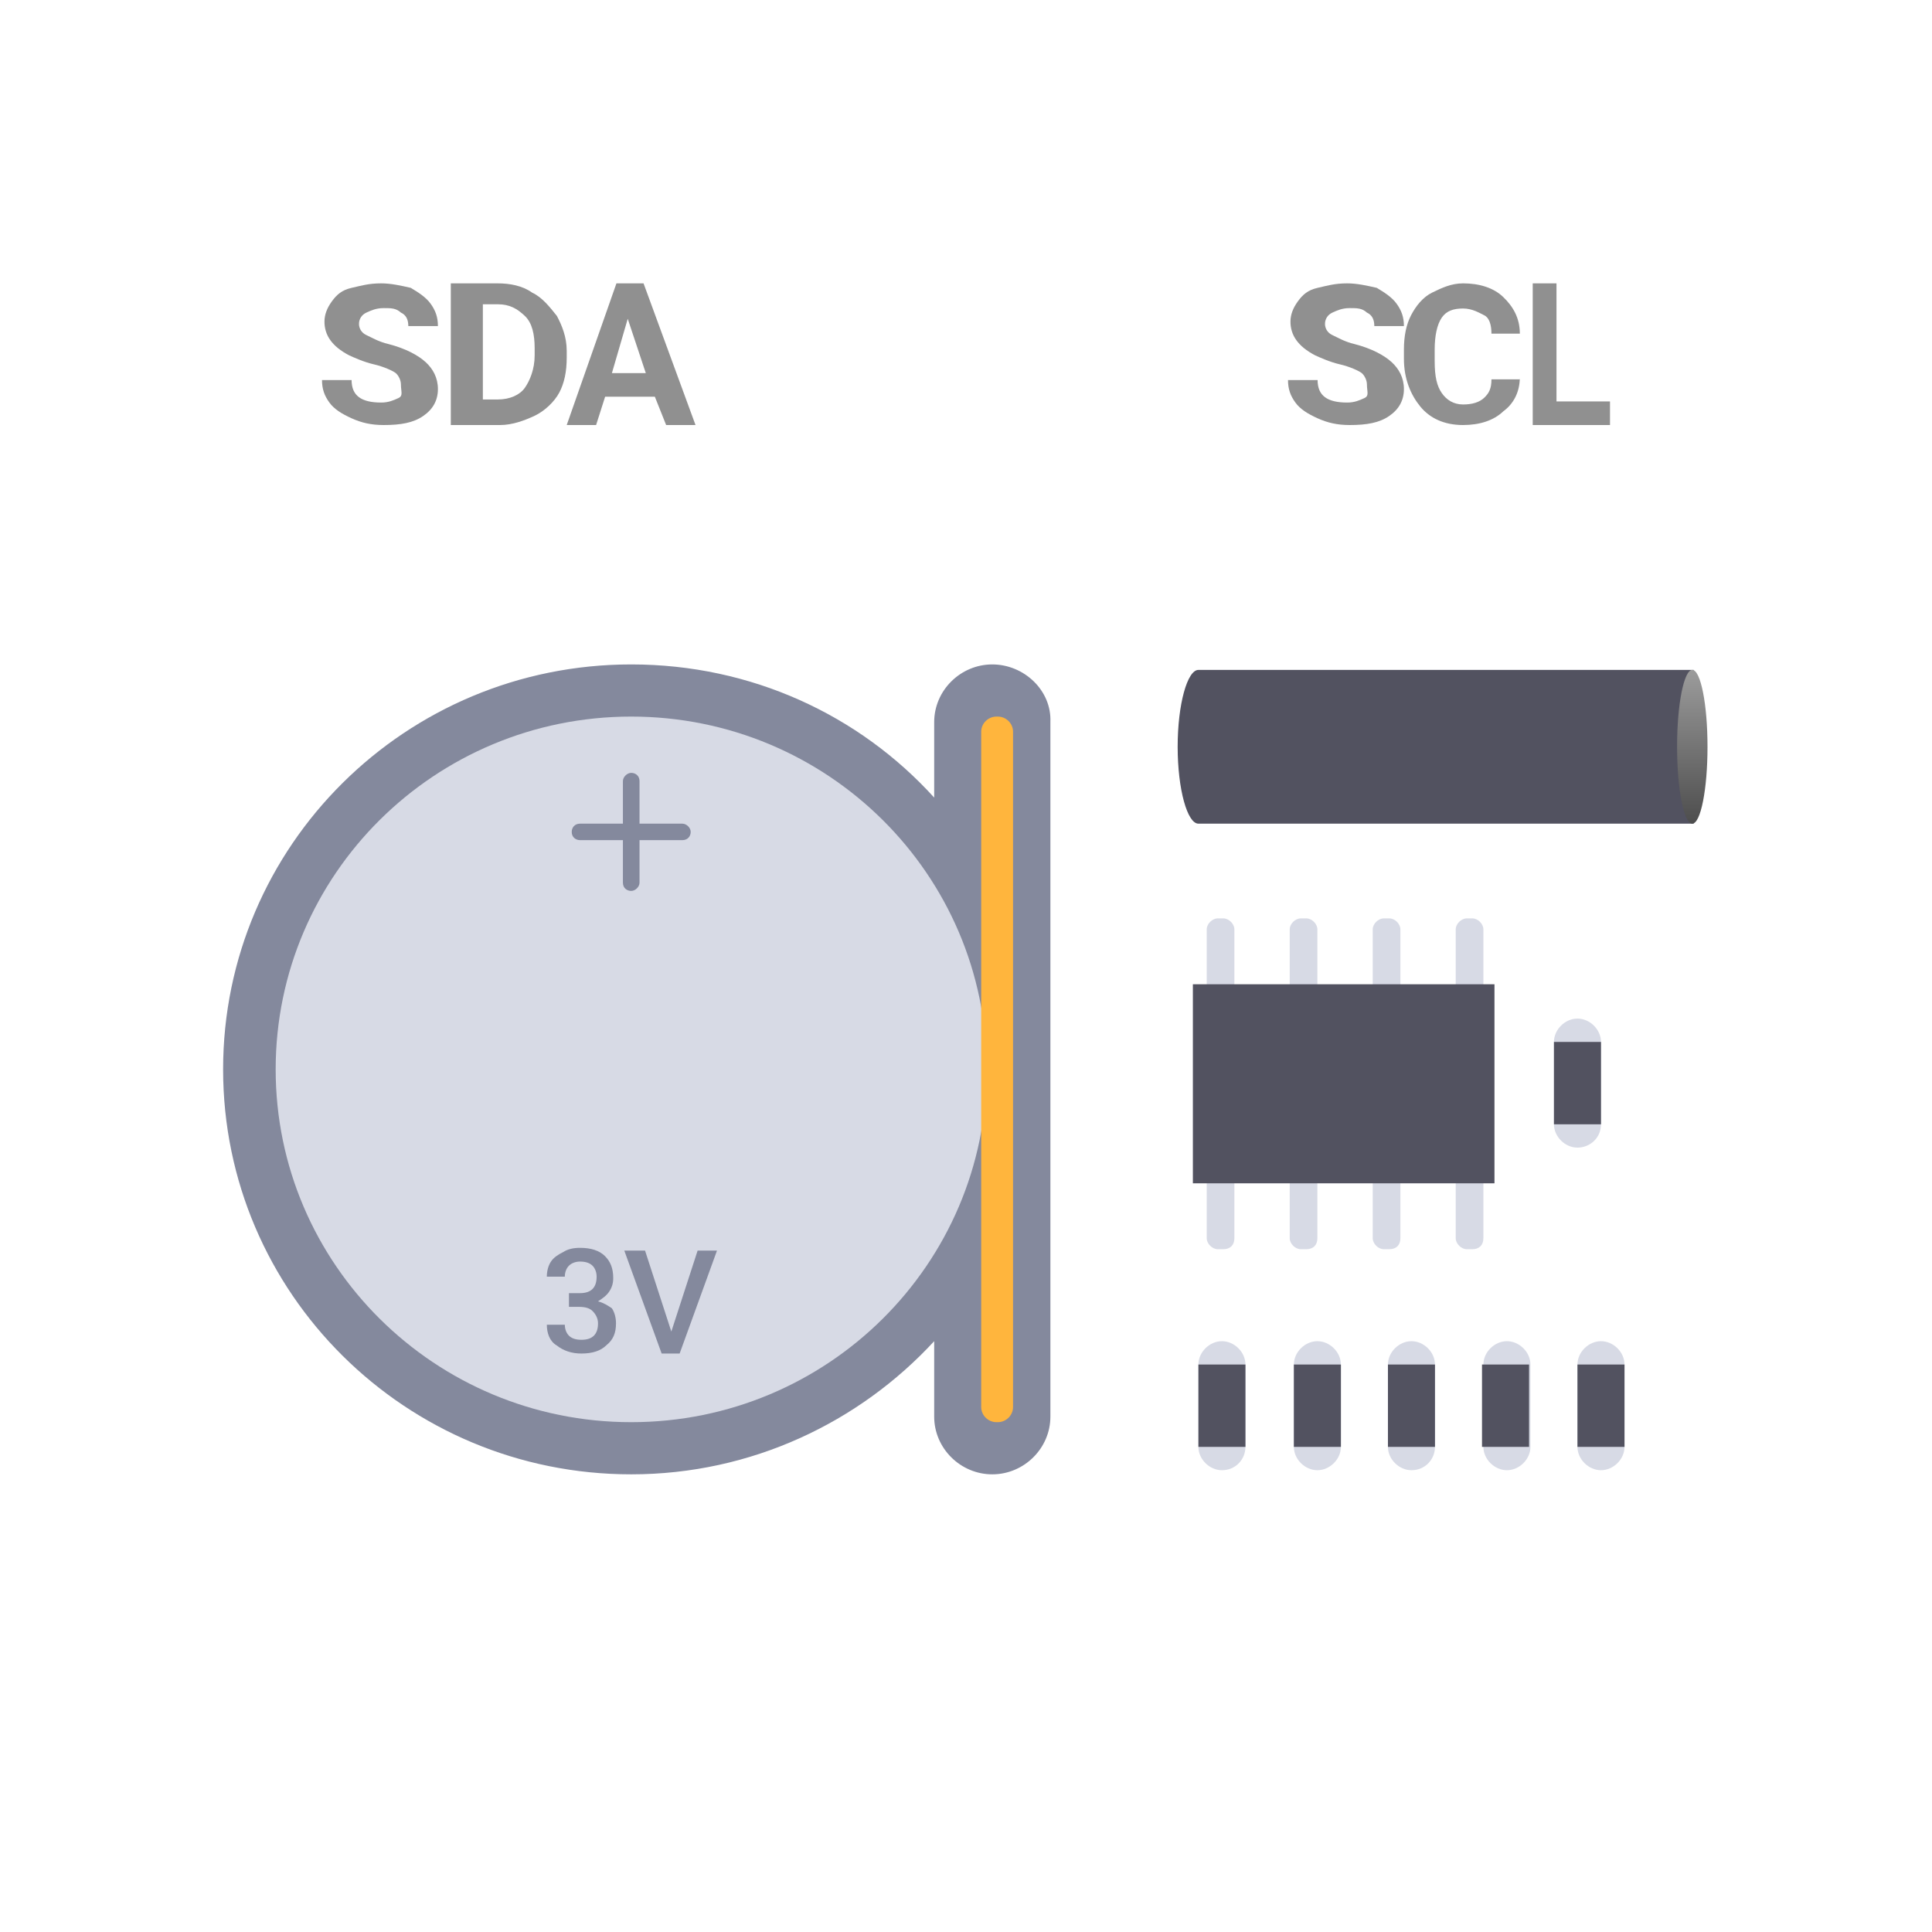
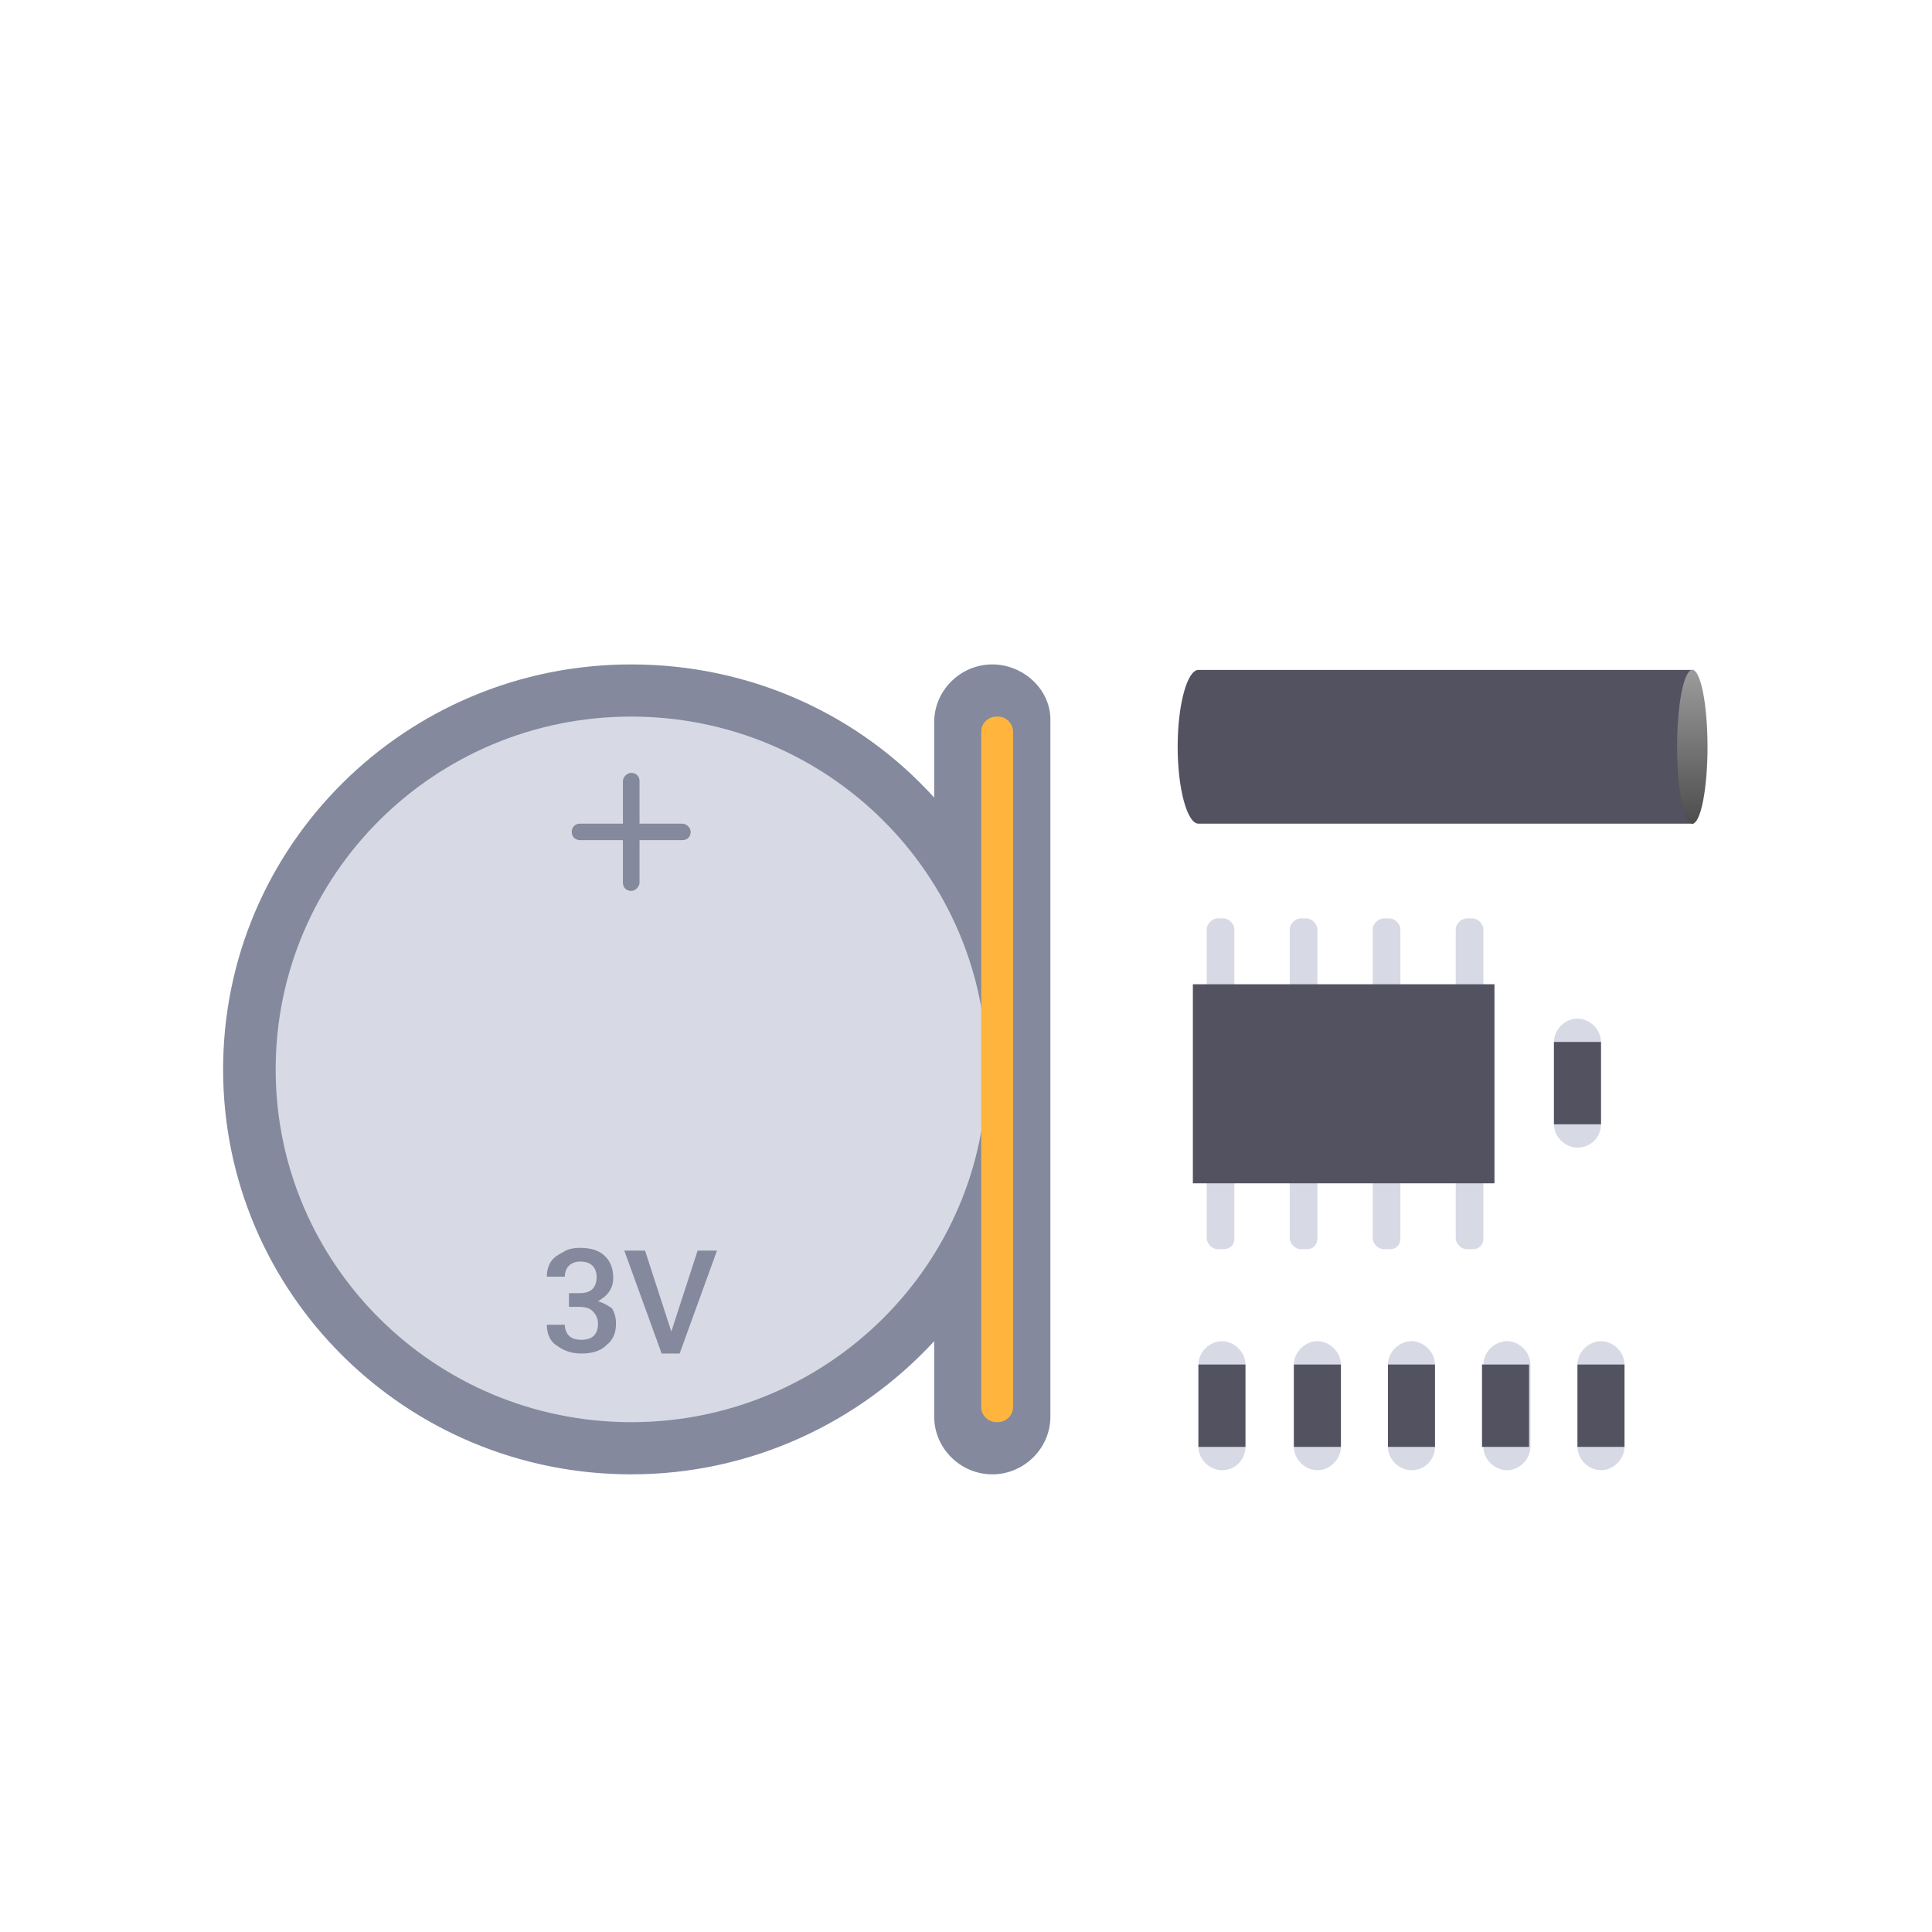
<svg xmlns="http://www.w3.org/2000/svg" width="150px" height="150px" viewBox="0 0 150 150" version="1.1">
  <defs>
    <linearGradient x1="50%" y1="-0.203%" x2="50%" y2="100.244%" id="linearGradient-1">
      <stop stop-color="#9C9C9C" offset="0%" />
      <stop stop-color="#4D4D4D" offset="100%" />
    </linearGradient>
  </defs>
  <g id="Page-1" stroke="none" stroke-width="1" fill="none" fill-rule="evenodd">
    <g id="rtc">
      <path d="M77.041,51.586 C74.57,51.586 72.53,53.611 72.53,56.062 L72.53,61.924 C66.73,55.529 58.352,51.586 49.007,51.586 C31.5,51.586 17.322,65.654 17.322,83.026 C17.322,100.399 31.5,114.467 49.007,114.467 C58.352,114.467 66.73,110.417 72.53,104.129 L72.53,109.991 C72.53,112.442 74.57,114.467 77.041,114.467 C79.511,114.467 81.552,112.442 81.552,109.991 L81.552,56.062 C81.659,53.611 79.511,51.586 77.041,51.586 Z" id="Shape" fill="#84899D" />
      <ellipse id="Oval" fill="#D7DAE5" cx="49.007" cy="83.026" rx="27.604" ry="27.391" />
      <path d="M52.981,63.949 L49.652,63.949 L49.652,60.645 C49.652,60.218 49.33,60.005 49.007,60.005 C48.685,60.005 48.363,60.325 48.363,60.645 L48.363,63.949 L45.033,63.949 C44.604,63.949 44.389,64.268 44.389,64.588 C44.389,65.014 44.711,65.228 45.033,65.228 L48.363,65.228 L48.363,68.532 C48.363,68.958 48.685,69.171 49.007,69.171 C49.33,69.171 49.652,68.851 49.652,68.532 L49.652,65.228 L52.981,65.228 C53.411,65.228 53.626,64.908 53.626,64.588 C53.626,64.268 53.304,63.949 52.981,63.949 Z" id="Shape" fill="#84899D" fill-rule="nonzero" />
      <path d="M46.43,101.038 C46.752,100.825 47.074,100.612 47.289,100.292 C47.504,99.972 47.611,99.653 47.611,99.226 C47.611,98.48 47.396,97.947 46.967,97.521 C46.537,97.095 45.893,96.882 45.033,96.882 C44.496,96.882 44.067,96.988 43.744,97.201 C43.315,97.414 42.993,97.628 42.778,97.947 C42.563,98.267 42.456,98.693 42.456,99.12 L43.852,99.12 C43.852,98.8 43.959,98.48 44.174,98.267 C44.389,98.054 44.711,97.947 45.033,97.947 C45.463,97.947 45.785,98.054 46,98.267 C46.215,98.48 46.322,98.8 46.322,99.12 C46.322,99.546 46.215,99.866 46,100.079 C45.785,100.292 45.463,100.399 45.033,100.399 L44.174,100.399 L44.174,101.464 L44.926,101.464 C45.463,101.464 45.785,101.571 46,101.784 C46.215,101.997 46.43,102.317 46.43,102.743 C46.43,103.17 46.322,103.489 46.107,103.703 C45.893,103.916 45.57,104.022 45.141,104.022 C44.711,104.022 44.389,103.916 44.174,103.703 C43.959,103.489 43.852,103.17 43.852,102.85 L42.456,102.85 C42.456,103.489 42.67,104.129 43.207,104.449 C43.744,104.875 44.389,105.088 45.141,105.088 C46,105.088 46.644,104.875 47.074,104.449 C47.611,104.022 47.826,103.489 47.826,102.743 C47.826,102.317 47.719,101.891 47.504,101.571 C47.181,101.358 46.859,101.145 46.43,101.038 Z" id="Shape" fill="#84899D" fill-rule="nonzero" />
      <polygon id="Shape" fill="#84899D" fill-rule="nonzero" points="54.163 97.095 52.122 103.383 50.081 97.095 48.47 97.095 51.37 105.088 52.767 105.088 55.667 97.095" />
      <path d="M77.47,110.417 L77.363,110.417 C76.719,110.417 76.181,109.884 76.181,109.245 L76.181,56.808 C76.181,56.168 76.719,55.636 77.363,55.636 L77.47,55.636 C78.115,55.636 78.652,56.168 78.652,56.808 L78.652,109.245 C78.652,109.884 78.115,110.417 77.47,110.417 Z" id="Shape" fill="#FFB53D" />
      <path d="M93.044,52.012 C92.185,52.012 91.433,54.676 91.433,57.98 C91.433,61.284 92.185,63.949 93.044,63.949 L131.496,63.949 L131.496,52.012 L93.044,52.012 L93.044,52.012 Z" id="Shape" fill="#525260" />
      <ellipse id="Oval" fill="url(#linearGradient-1)" cx="131.389" cy="57.98" rx="1.181" ry="5.968" />
      <path d="M94.978,96.988 L94.548,96.988 C94.119,96.988 93.689,96.562 93.689,96.136 L93.689,91.659 C93.689,91.233 94.119,90.807 94.548,90.807 L94.978,90.807 C95.407,90.807 95.837,91.233 95.837,91.659 L95.837,96.136 C95.837,96.668 95.515,96.988 94.978,96.988 Z" id="Shape" fill="#D7DAE5" />
      <path d="M101.422,96.988 L100.993,96.988 C100.563,96.988 100.133,96.562 100.133,96.136 L100.133,91.659 C100.133,91.233 100.563,90.807 100.993,90.807 L101.422,90.807 C101.852,90.807 102.281,91.233 102.281,91.659 L102.281,96.136 C102.281,96.668 101.959,96.988 101.422,96.988 Z" id="Shape" fill="#D7DAE5" />
      <path d="M107.867,96.988 L107.437,96.988 C107.007,96.988 106.578,96.562 106.578,96.136 L106.578,91.659 C106.578,91.233 107.007,90.807 107.437,90.807 L107.867,90.807 C108.296,90.807 108.726,91.233 108.726,91.659 L108.726,96.136 C108.726,96.668 108.404,96.988 107.867,96.988 Z" id="Shape" fill="#D7DAE5" />
      <path d="M114.311,96.988 L113.881,96.988 C113.452,96.988 113.022,96.562 113.022,96.136 L113.022,91.659 C113.022,91.233 113.452,90.807 113.881,90.807 L114.311,90.807 C114.741,90.807 115.17,91.233 115.17,91.659 L115.17,96.136 C115.17,96.668 114.848,96.988 114.311,96.988 Z" id="Shape" fill="#D7DAE5" />
      <path d="M94.978,77.484 L94.548,77.484 C94.119,77.484 93.689,77.058 93.689,76.632 L93.689,72.155 C93.689,71.729 94.119,71.303 94.548,71.303 L94.978,71.303 C95.407,71.303 95.837,71.729 95.837,72.155 L95.837,76.632 C95.837,77.058 95.515,77.484 94.978,77.484 Z" id="Shape" fill="#D7DAE5" />
      <path d="M101.422,77.484 L100.993,77.484 C100.563,77.484 100.133,77.058 100.133,76.632 L100.133,72.155 C100.133,71.729 100.563,71.303 100.993,71.303 L101.422,71.303 C101.852,71.303 102.281,71.729 102.281,72.155 L102.281,76.632 C102.281,77.058 101.959,77.484 101.422,77.484 Z" id="Shape" fill="#D7DAE5" />
      <path d="M107.867,77.484 L107.437,77.484 C107.007,77.484 106.578,77.058 106.578,76.632 L106.578,72.155 C106.578,71.729 107.007,71.303 107.437,71.303 L107.867,71.303 C108.296,71.303 108.726,71.729 108.726,72.155 L108.726,76.632 C108.726,77.058 108.404,77.484 107.867,77.484 Z" id="Shape" fill="#D7DAE5" />
      <path d="M114.311,77.484 L113.881,77.484 C113.452,77.484 113.022,77.058 113.022,76.632 L113.022,72.155 C113.022,71.729 113.452,71.303 113.881,71.303 L114.311,71.303 C114.741,71.303 115.17,71.729 115.17,72.155 L115.17,76.632 C115.17,77.058 114.848,77.484 114.311,77.484 Z" id="Shape" fill="#D7DAE5" />
      <rect id="Rectangle-path" fill="#525260" x="92.615" y="76.418" width="23.415" height="15.454" />
      <path d="M94.87,114.147 L94.87,114.147 C93.904,114.147 93.044,113.295 93.044,112.336 L93.044,105.941 C93.044,104.982 93.904,104.129 94.87,104.129 L94.87,104.129 C95.837,104.129 96.696,104.982 96.696,105.941 L96.696,112.336 C96.696,113.295 95.944,114.147 94.87,114.147 Z" id="Shape" fill="#D7DAE5" fill-rule="nonzero" />
      <rect id="Rectangle-path" fill="#525260" fill-rule="nonzero" x="93.044" y="105.941" width="3.652" height="6.395" />
      <path d="M102.281,114.147 L102.281,114.147 C101.315,114.147 100.456,113.295 100.456,112.336 L100.456,105.941 C100.456,104.982 101.315,104.129 102.281,104.129 L102.281,104.129 C103.248,104.129 104.107,104.982 104.107,105.941 L104.107,112.336 C104.107,113.295 103.248,114.147 102.281,114.147 Z" id="Shape" fill="#D7DAE5" fill-rule="nonzero" />
      <rect id="Rectangle-path" fill="#525260" fill-rule="nonzero" x="100.456" y="105.941" width="3.652" height="6.395" />
      <path d="M109.585,114.147 L109.585,114.147 C108.619,114.147 107.759,113.295 107.759,112.336 L107.759,105.941 C107.759,104.982 108.619,104.129 109.585,104.129 L109.585,104.129 C110.552,104.129 111.411,104.982 111.411,105.941 L111.411,112.336 C111.411,113.295 110.659,114.147 109.585,114.147 Z" id="Shape" fill="#D7DAE5" fill-rule="nonzero" />
      <rect id="Rectangle-path" fill="#525260" fill-rule="nonzero" x="107.759" y="105.941" width="3.652" height="6.395" />
      <path d="M116.996,114.147 L116.996,114.147 C116.03,114.147 115.17,113.295 115.17,112.336 L115.17,105.941 C115.17,104.982 116.03,104.129 116.996,104.129 L116.996,104.129 C117.963,104.129 118.822,104.982 118.822,105.941 L118.822,112.336 C118.822,113.295 117.963,114.147 116.996,114.147 Z" id="Shape" fill="#D7DAE5" fill-rule="nonzero" />
      <rect id="Rectangle-path" fill="#525260" fill-rule="nonzero" x="115.063" y="105.941" width="3.652" height="6.395" />
      <path d="M124.3,114.147 L124.3,114.147 C123.333,114.147 122.474,113.295 122.474,112.336 L122.474,105.941 C122.474,104.982 123.333,104.129 124.3,104.129 L124.3,104.129 C125.267,104.129 126.126,104.982 126.126,105.941 L126.126,112.336 C126.126,113.295 125.267,114.147 124.3,114.147 Z" id="Shape" fill="#D7DAE5" fill-rule="nonzero" />
      <rect id="Rectangle-path" fill="#525260" fill-rule="nonzero" x="122.474" y="105.941" width="3.652" height="6.395" />
      <path d="M122.474,89.101 L122.474,89.101 C121.507,89.101 120.648,88.249 120.648,87.289 L120.648,80.895 C120.648,79.936 121.507,79.083 122.474,79.083 L122.474,79.083 C123.441,79.083 124.3,79.936 124.3,80.895 L124.3,87.289 C124.3,88.355 123.441,89.101 122.474,89.101 Z" id="Shape" fill="#D7DAE5" fill-rule="nonzero" />
      <rect id="Rectangle-path" fill="#525260" fill-rule="nonzero" x="120.648" y="80.895" width="3.652" height="6.395" />
-       <path d="M31.128,29.857 C31.128,29.508 30.936,29.159 30.745,28.984 C30.553,28.81 29.787,28.46 29.021,28.286 C28.255,28.111 27.489,27.762 27.106,27.587 C25.766,26.889 25.191,26.016 25.191,24.968 C25.191,24.444 25.383,23.921 25.766,23.397 C26.149,22.873 26.532,22.524 27.298,22.349 C28.064,22.175 28.638,22 29.596,22 C30.362,22 31.128,22.175 31.894,22.349 C32.468,22.698 33.043,23.048 33.426,23.571 C33.809,24.095 34,24.619 34,25.317 L31.702,25.317 C31.702,24.794 31.511,24.444 31.128,24.27 C30.745,23.921 30.362,23.921 29.787,23.921 C29.213,23.921 28.83,24.095 28.447,24.27 C28.064,24.444 27.872,24.794 27.872,25.143 C27.872,25.492 28.064,25.841 28.447,26.016 C28.83,26.19 29.404,26.54 30.17,26.714 C31.511,27.063 32.468,27.587 33.043,28.111 C33.617,28.635 34,29.333 34,30.206 C34,31.079 33.617,31.778 32.851,32.302 C32.085,32.825 31.128,33 29.787,33 C28.83,33 28.064,32.825 27.298,32.476 C26.532,32.127 25.957,31.778 25.574,31.254 C25.191,30.73 25,30.206 25,29.508 L27.298,29.508 C27.298,30.73 28.064,31.254 29.596,31.254 C30.17,31.254 30.553,31.079 30.936,30.905 C31.319,30.73 31.128,30.381 31.128,29.857 Z" id="Shape" fill="#909090" fill-rule="nonzero" />
-       <path d="M35,32.82 L35,22 L38.638,22 C39.596,22 40.553,22.18 41.319,22.721 C42.085,23.082 42.66,23.803 43.234,24.525 C43.617,25.246 44,26.148 44,27.23 L44,27.77 C44,28.852 43.809,29.754 43.426,30.475 C43.043,31.197 42.277,31.918 41.511,32.279 C40.745,32.639 39.787,33 38.83,33 L35,33 L35,32.82 Z M37.489,23.803 L37.489,31.016 L38.638,31.016 C39.596,31.016 40.362,30.656 40.745,30.115 C41.128,29.574 41.511,28.672 41.511,27.59 L41.511,27.049 C41.511,25.967 41.319,25.066 40.745,24.525 C40.17,23.984 39.596,23.623 38.638,23.623 L37.489,23.623 L37.489,23.803 Z" id="Shape" fill="#909090" fill-rule="nonzero" />
-       <path d="M50.842,30.8 L46.982,30.8 L46.281,33 L44,33 L47.86,22 L49.965,22 L54,33 L51.719,33 L50.842,30.8 Z M47.509,28.967 L50.14,28.967 L48.737,24.75 L47.509,28.967 Z" id="Shape" fill="#909090" fill-rule="nonzero" />
-       <path d="M106.128,29.857 C106.128,29.508 105.936,29.159 105.745,28.984 C105.553,28.81 104.787,28.46 104.021,28.286 C103.255,28.111 102.489,27.762 102.106,27.587 C100.766,26.889 100.191,26.016 100.191,24.968 C100.191,24.444 100.383,23.921 100.766,23.397 C101.149,22.873 101.532,22.524 102.298,22.349 C103.064,22.175 103.638,22 104.596,22 C105.362,22 106.128,22.175 106.894,22.349 C107.468,22.698 108.043,23.048 108.426,23.571 C108.809,24.095 109,24.619 109,25.317 L106.702,25.317 C106.702,24.794 106.511,24.444 106.128,24.27 C105.745,23.921 105.362,23.921 104.787,23.921 C104.213,23.921 103.83,24.095 103.447,24.27 C103.064,24.444 102.872,24.794 102.872,25.143 C102.872,25.492 103.064,25.841 103.447,26.016 C103.83,26.19 104.404,26.54 105.17,26.714 C106.511,27.063 107.468,27.587 108.043,28.111 C108.617,28.635 109,29.333 109,30.206 C109,31.079 108.617,31.778 107.851,32.302 C107.085,32.825 106.128,33 104.787,33 C103.83,33 103.064,32.825 102.298,32.476 C101.532,32.127 100.957,31.778 100.574,31.254 C100.191,30.73 100,30.206 100,29.508 L102.298,29.508 C102.298,30.73 103.064,31.254 104.596,31.254 C105.17,31.254 105.553,31.079 105.936,30.905 C106.319,30.73 106.128,30.381 106.128,29.857 Z" id="Shape" fill="#909090" fill-rule="nonzero" />
-       <path d="M118,29.274 C118,30.516 117.449,31.403 116.714,31.935 C115.98,32.645 114.878,33 113.592,33 C112.122,33 111.02,32.468 110.286,31.581 C109.551,30.694 109,29.452 109,27.855 L109,27.145 C109,26.081 109.184,25.194 109.551,24.484 C109.918,23.774 110.469,23.065 111.204,22.71 C111.939,22.355 112.673,22 113.592,22 C114.878,22 115.98,22.355 116.714,23.065 C117.449,23.774 118,24.661 118,25.903 L115.796,25.903 C115.796,25.194 115.612,24.661 115.245,24.484 C114.878,24.306 114.327,23.952 113.592,23.952 C112.857,23.952 112.306,24.129 111.939,24.661 C111.571,25.194 111.388,26.081 111.388,27.145 L111.388,28.032 C111.388,29.274 111.571,29.984 111.939,30.516 C112.306,31.048 112.857,31.403 113.592,31.403 C114.327,31.403 114.878,31.226 115.245,30.871 C115.612,30.516 115.796,30.161 115.796,29.452 L118,29.452 L118,29.274 Z" id="Shape" fill="#909090" fill-rule="nonzero" />
-       <polygon id="Shape" fill="#909090" fill-rule="nonzero" points="121 31.167 125 31.167 125 33 119 33 119 22 120.846 22 120.846 31.167" />
    </g>
  </g>
</svg>
